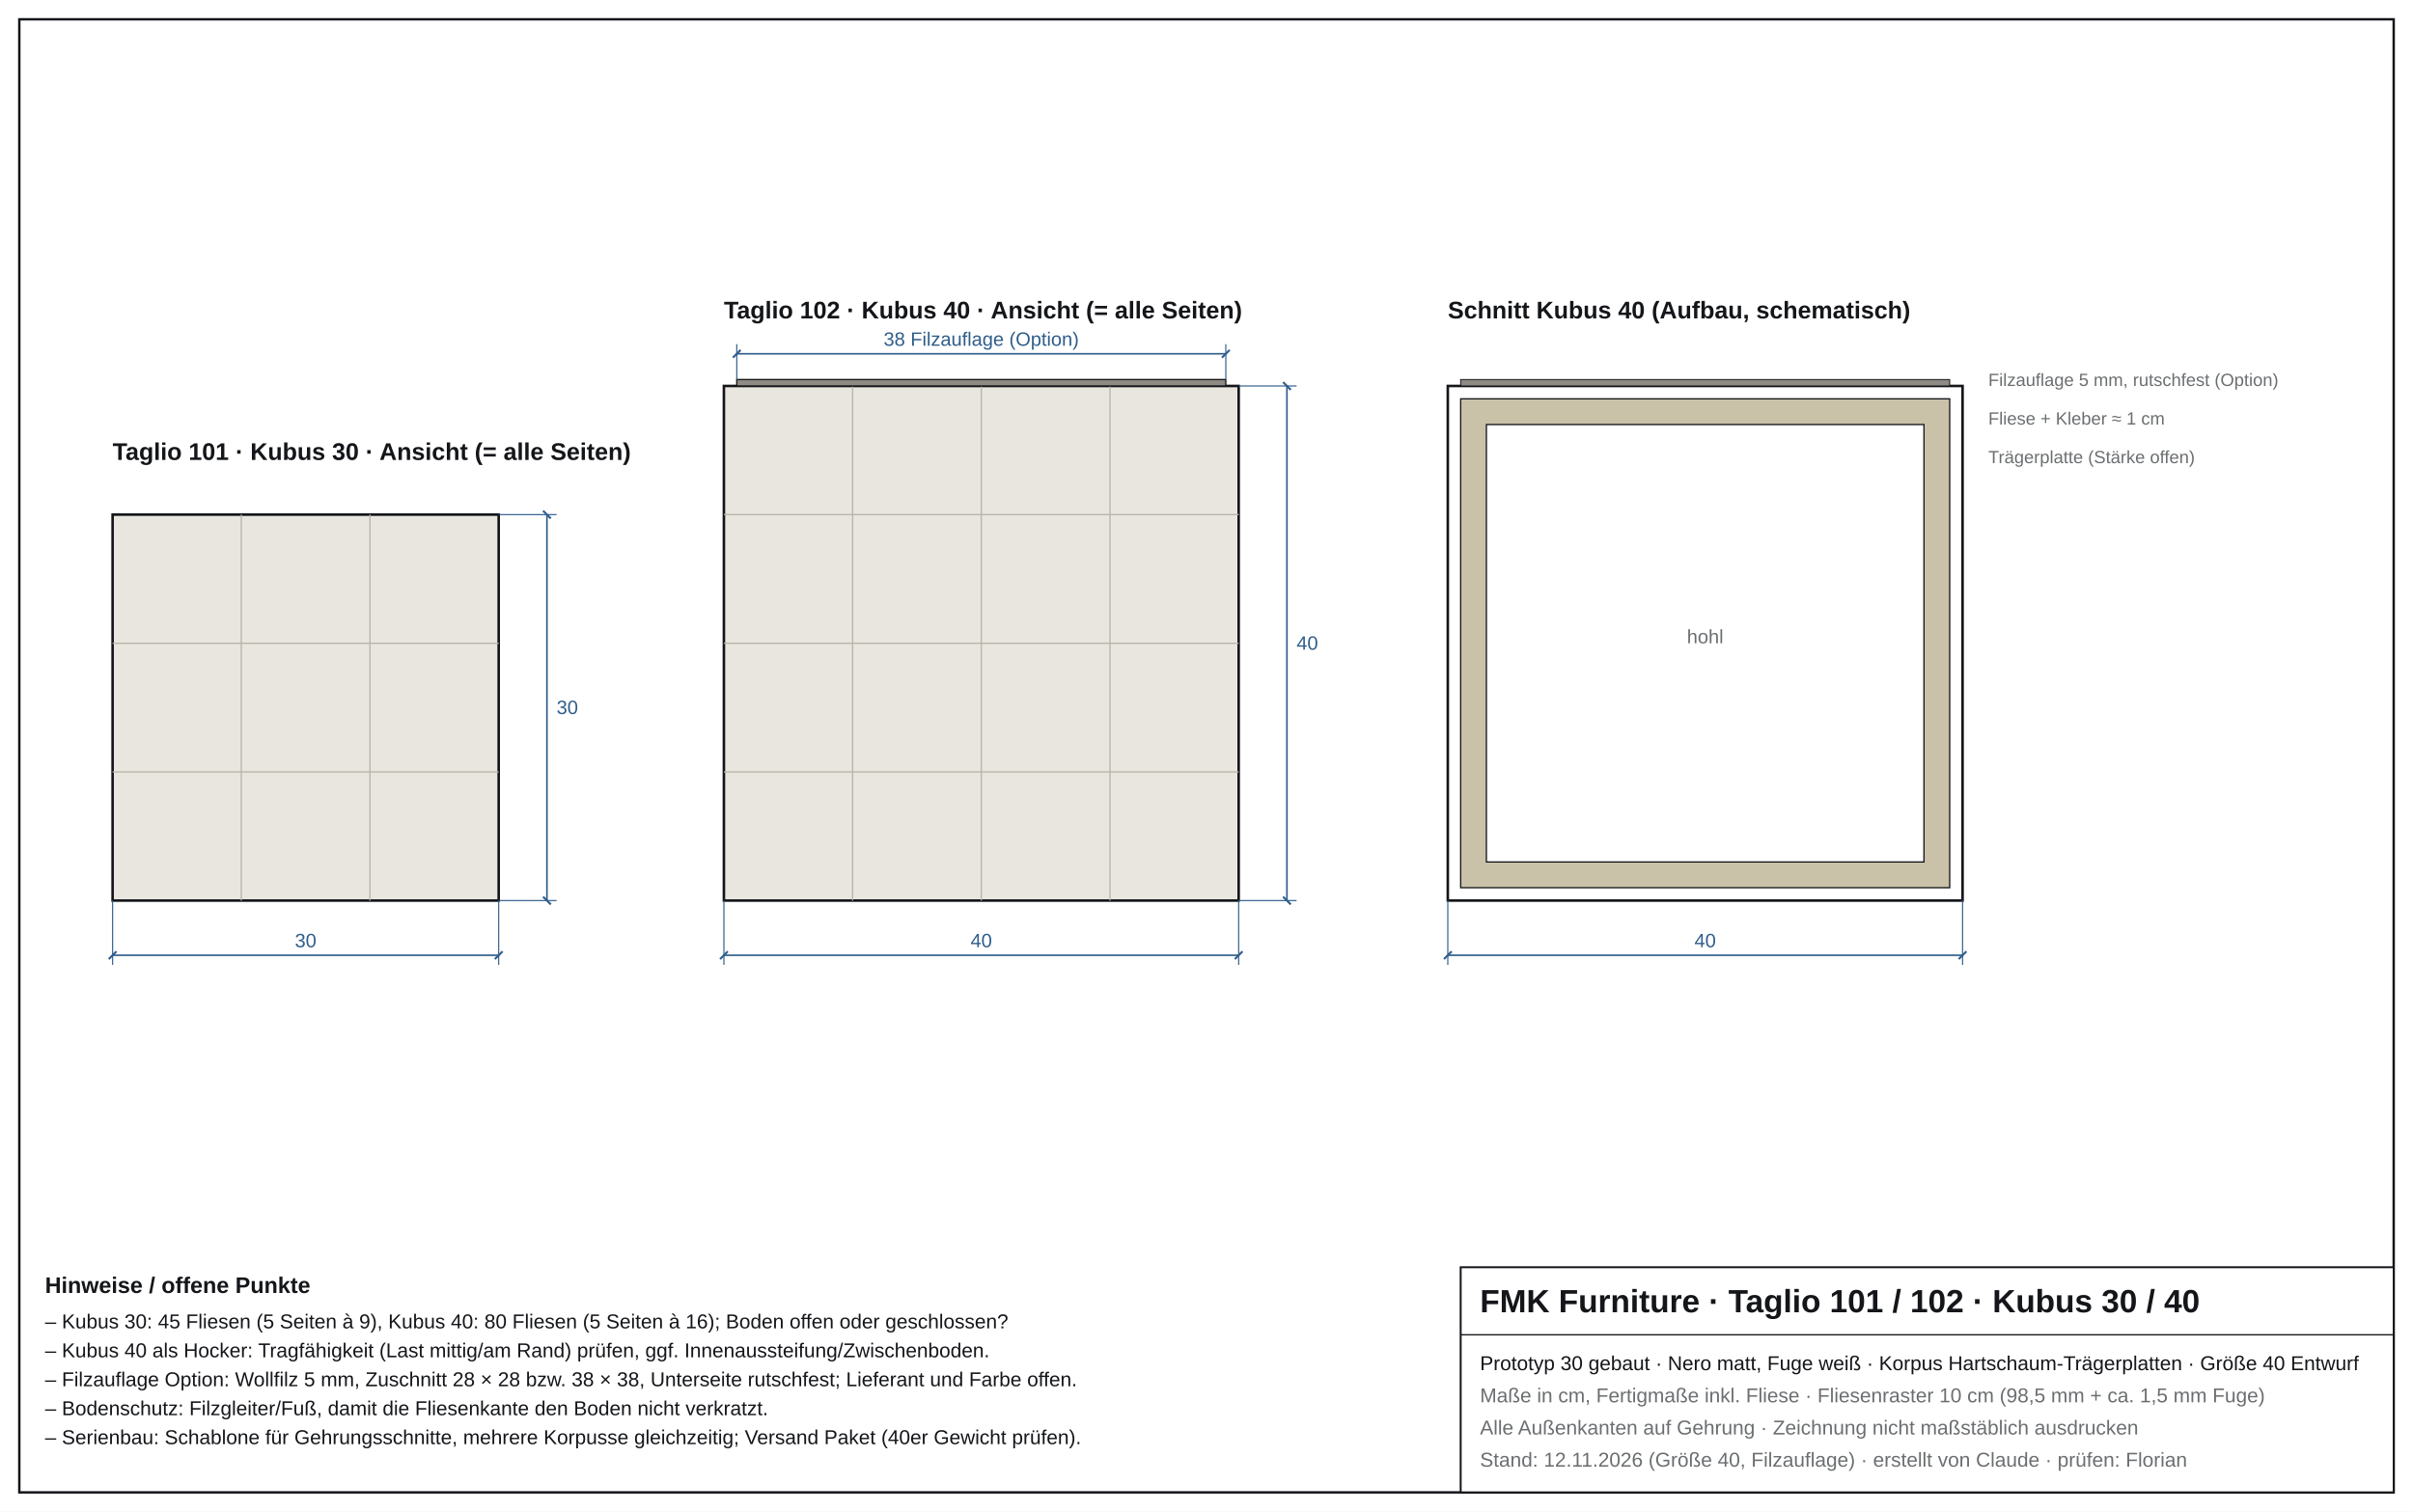
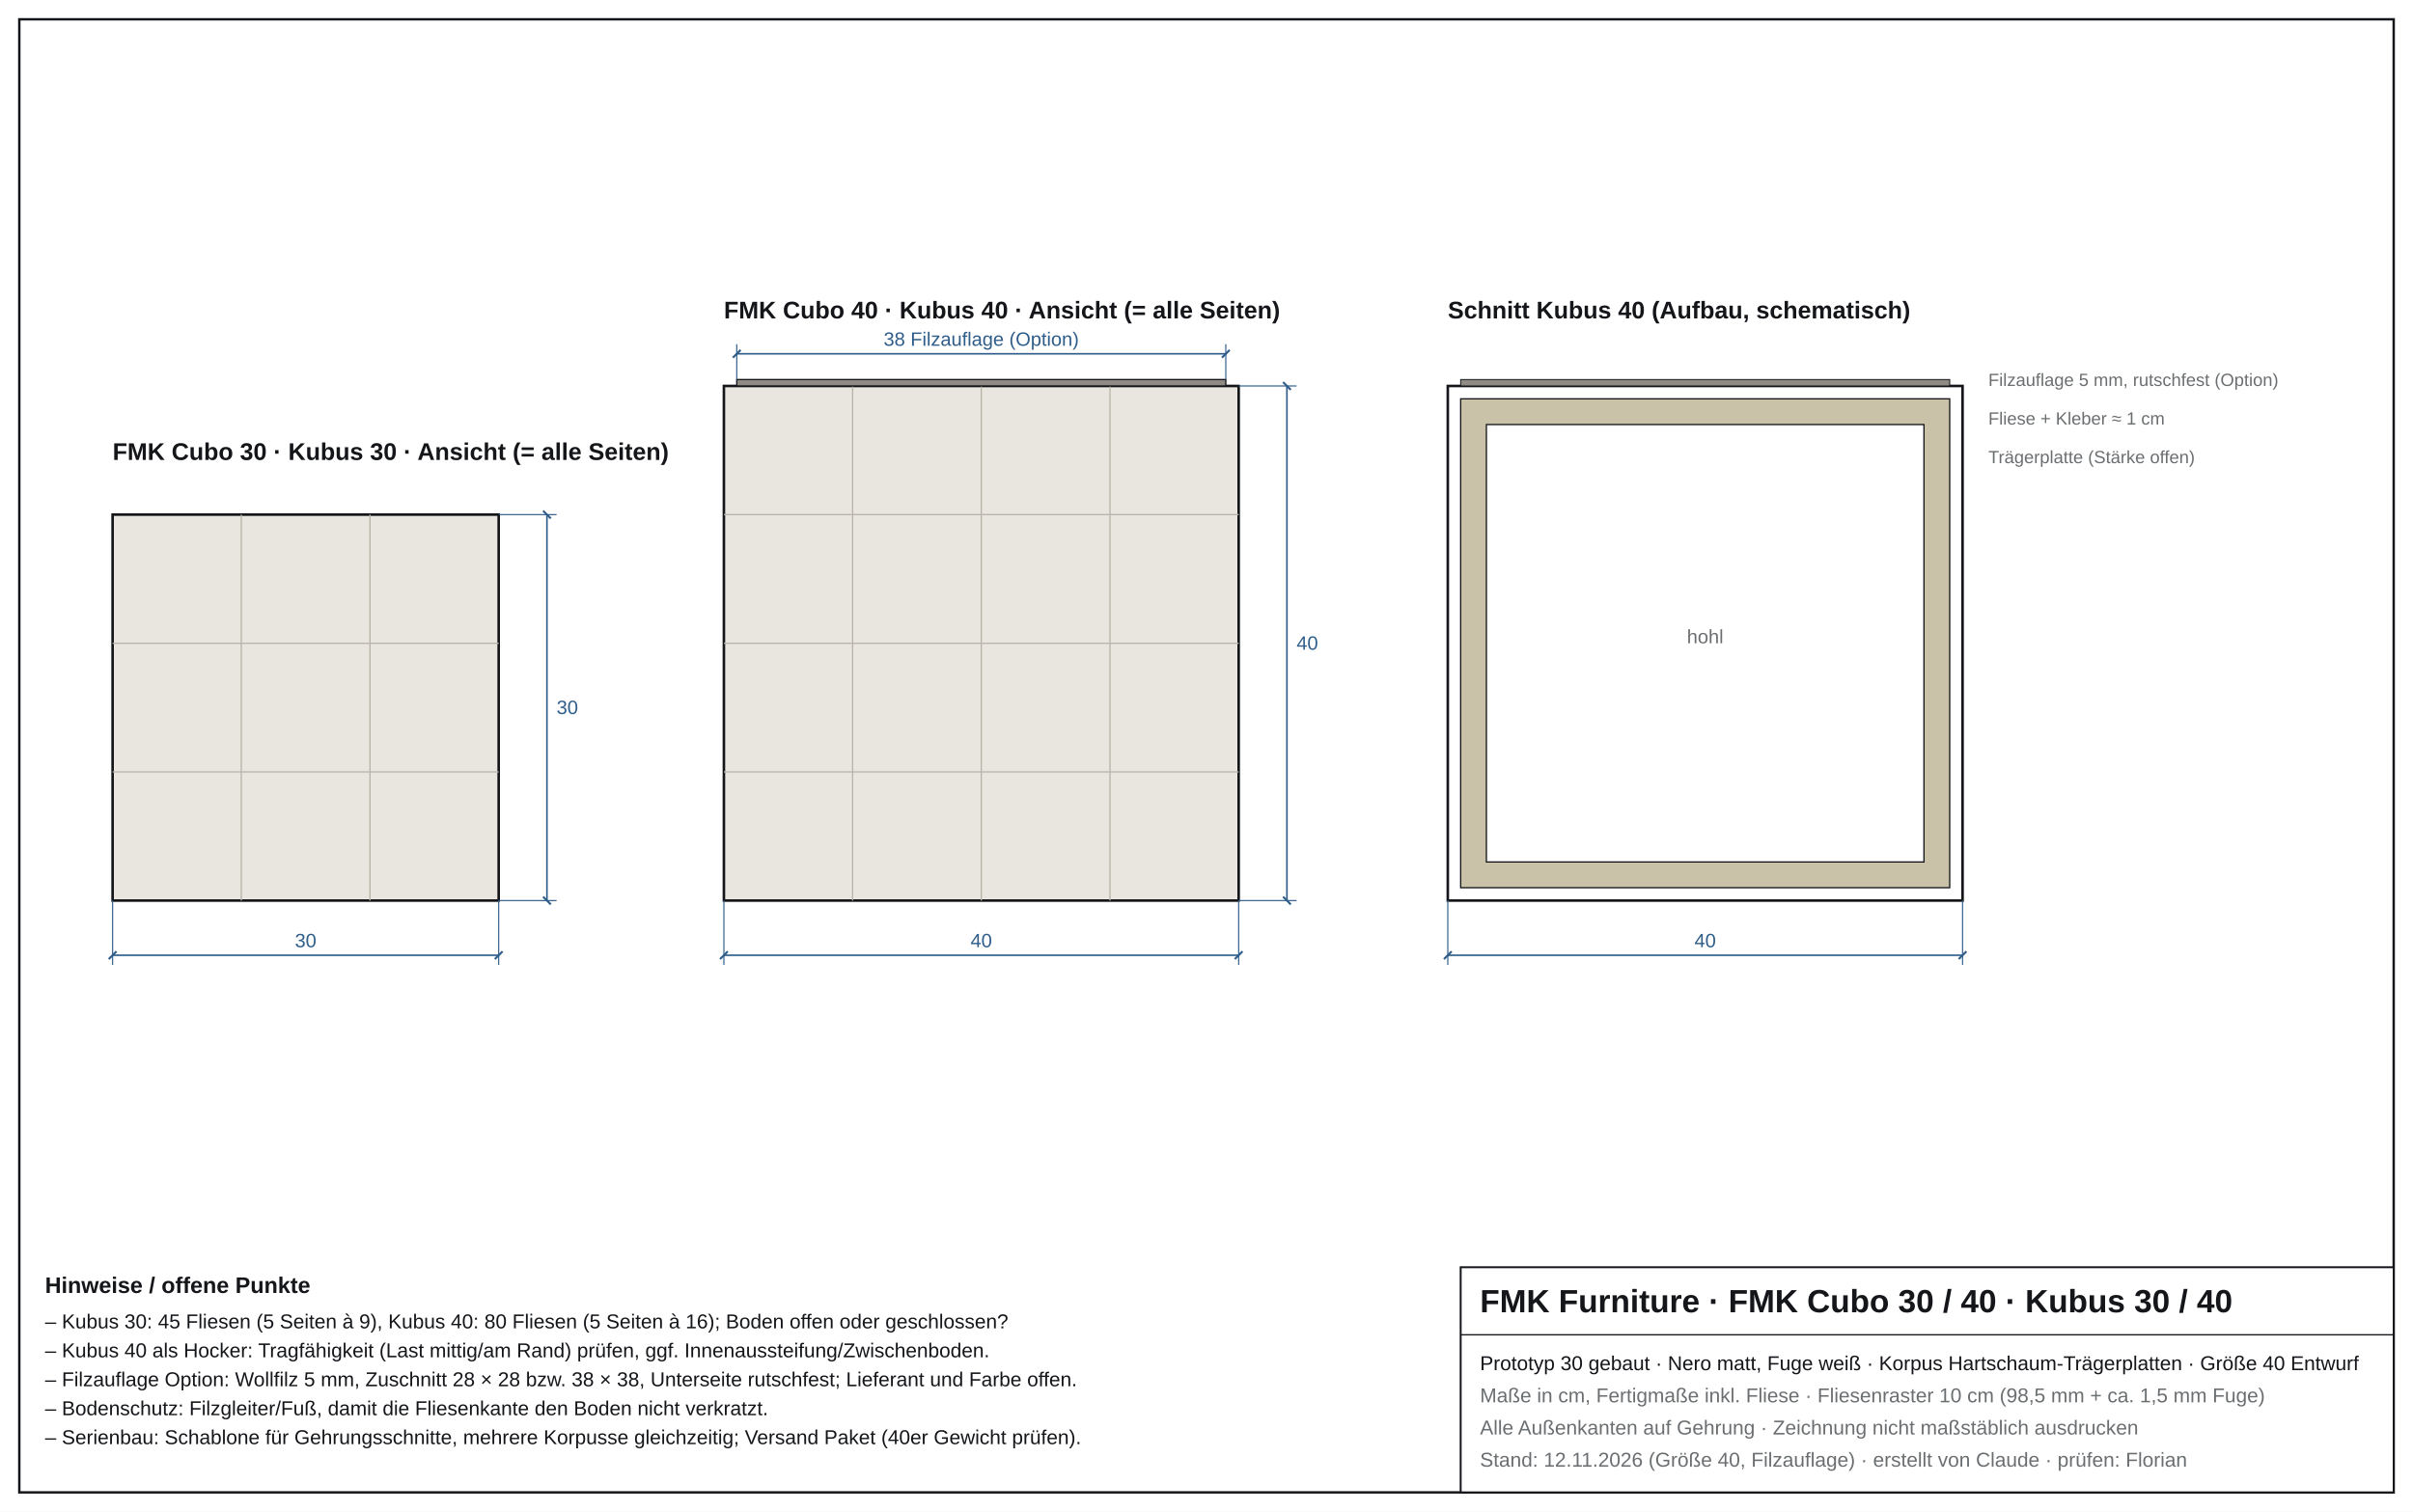
<svg xmlns="http://www.w3.org/2000/svg" viewBox="0 0 1500 940" width="1500" height="940" font-family="Arial, Helvetica, sans-serif">
  <defs>
    <marker id="tick" viewBox="0 0 10 10" refX="5" refY="5" markerWidth="8" markerHeight="8" orient="auto">
      <path d="M2 8 L8 2" stroke="#2F5D8A" stroke-width="1.6" />
    </marker>
    <pattern id="hatch" width="8" height="8" patternUnits="userSpaceOnUse" patternTransform="rotate(45)">
      <line x1="0" y1="0" x2="0" y2="8" stroke="#C9C1A8" stroke-width="2" />
    </pattern>
  </defs>
  <rect x="0" y="0" width="100%" height="100%" fill="#FFFFFF" />
  <rect x="12" y="12" width="1476" height="916" fill="none" stroke="#14161A" stroke-width="1.5" />
  <rect x="70.0" y="320.0" width="240.0" height="240.0" fill="#E9E6DF" stroke="#14161A" stroke-width="1.6" />
  <line x1="150.0" y1="560.0" x2="150.0" y2="320.0" stroke="#B8B4AA" stroke-width="0.8" />
  <line x1="230.0" y1="560.0" x2="230.0" y2="320.0" stroke="#B8B4AA" stroke-width="0.8" />
  <line x1="70.0" y1="480.0" x2="310.0" y2="480.0" stroke="#B8B4AA" stroke-width="0.8" />
  <line x1="70.0" y1="400.0" x2="310.0" y2="400.0" stroke="#B8B4AA" stroke-width="0.8" />
-   <text x="70.0" y="286.0" font-size="15" text-anchor="start" font-weight="bold" fill="#14161A">Taglio 101 · Kubus 30 · Ansicht (= alle Seiten)</text>
+   <text x="70.0" y="286.0" font-size="15" text-anchor="start" font-weight="bold" fill="#14161A">FMK Cubo 30 · Kubus 30 · Ansicht (= alle Seiten)</text>
  <line x1="70.0" y1="560.0" x2="70.0" y2="600.0" stroke="#2F5D8A" stroke-width="0.7" />
  <line x1="310.0" y1="560.0" x2="310.0" y2="600.0" stroke="#2F5D8A" stroke-width="0.7" />
  <line x1="70.0" y1="594.0" x2="310.0" y2="594.0" stroke="#2F5D8A" stroke-width="1" marker-start="url(#tick)" marker-end="url(#tick)" />
  <text x="190.0" y="589.0" font-size="12" text-anchor="middle" font-weight="normal" fill="#2F5D8A">30</text>
  <line x1="310.0" y1="560.0" x2="346.0" y2="560.0" stroke="#2F5D8A" stroke-width="0.7" />
  <line x1="310.0" y1="320.0" x2="346.0" y2="320.0" stroke="#2F5D8A" stroke-width="0.7" />
  <line x1="340.0" y1="560.0" x2="340.0" y2="320.0" stroke="#2F5D8A" stroke-width="1" marker-start="url(#tick)" marker-end="url(#tick)" />
  <text x="346.0" y="444.0" font-size="12" text-anchor="start" font-weight="normal" fill="#2F5D8A">30</text>
  <rect x="450.0" y="240.0" width="320.0" height="320.0" fill="#E9E6DF" stroke="#14161A" stroke-width="1.6" />
  <line x1="530.0" y1="560.0" x2="530.0" y2="240.0" stroke="#B8B4AA" stroke-width="0.8" />
  <line x1="610.0" y1="560.0" x2="610.0" y2="240.0" stroke="#B8B4AA" stroke-width="0.8" />
  <line x1="690.0" y1="560.0" x2="690.0" y2="240.0" stroke="#B8B4AA" stroke-width="0.8" />
  <line x1="450.0" y1="480.0" x2="770.0" y2="480.0" stroke="#B8B4AA" stroke-width="0.8" />
  <line x1="450.0" y1="400.0" x2="770.0" y2="400.0" stroke="#B8B4AA" stroke-width="0.8" />
  <line x1="450.0" y1="320.0" x2="770.0" y2="320.0" stroke="#B8B4AA" stroke-width="0.8" />
  <rect x="458.0" y="236.0" width="304.0" height="4.0" fill="#8F8A83" stroke="#14161A" stroke-width="0.8" />
-   <text x="450.0" y="198.0" font-size="15" text-anchor="start" font-weight="bold" fill="#14161A">Taglio 102 · Kubus 40 · Ansicht (= alle Seiten)</text>
+   <text x="450.0" y="198.0" font-size="15" text-anchor="start" font-weight="bold" fill="#14161A">FMK Cubo 40 · Kubus 40 · Ansicht (= alle Seiten)</text>
  <line x1="450.0" y1="560.0" x2="450.0" y2="600.0" stroke="#2F5D8A" stroke-width="0.7" />
  <line x1="770.0" y1="560.0" x2="770.0" y2="600.0" stroke="#2F5D8A" stroke-width="0.7" />
  <line x1="450.0" y1="594.0" x2="770.0" y2="594.0" stroke="#2F5D8A" stroke-width="1" marker-start="url(#tick)" marker-end="url(#tick)" />
  <text x="610.0" y="589.0" font-size="12" text-anchor="middle" font-weight="normal" fill="#2F5D8A">40</text>
  <line x1="770.0" y1="560.0" x2="806.0" y2="560.0" stroke="#2F5D8A" stroke-width="0.7" />
  <line x1="770.0" y1="240.0" x2="806.0" y2="240.0" stroke="#2F5D8A" stroke-width="0.7" />
  <line x1="800.0" y1="560.0" x2="800.0" y2="240.0" stroke="#2F5D8A" stroke-width="1" marker-start="url(#tick)" marker-end="url(#tick)" />
  <text x="806.0" y="404.0" font-size="12" text-anchor="start" font-weight="normal" fill="#2F5D8A">40</text>
  <line x1="458.0" y1="236.0" x2="458.0" y2="214.0" stroke="#2F5D8A" stroke-width="0.7" />
  <line x1="762.0" y1="236.0" x2="762.0" y2="214.0" stroke="#2F5D8A" stroke-width="0.7" />
  <line x1="458.0" y1="220.0" x2="762.0" y2="220.0" stroke="#2F5D8A" stroke-width="1" marker-start="url(#tick)" marker-end="url(#tick)" />
  <text x="610.0" y="215.0" font-size="12" text-anchor="middle" font-weight="normal" fill="#2F5D8A">38 Filzauflage (Option)</text>
  <rect x="900.0" y="240.0" width="320.0" height="320.0" fill="#FFFFFF" stroke="#14161A" stroke-width="1.6" />
  <rect x="908.0" y="248.0" width="304.0" height="304.0" fill="#C9C1A8" stroke="#14161A" stroke-width="0.8" />
  <rect x="924.0" y="264.0" width="272.0" height="272.0" fill="#FFFFFF" stroke="#14161A" stroke-width="0.8" />
  <rect x="908.0" y="236.0" width="304.0" height="4.0" fill="#8F8A83" stroke="#14161A" stroke-width="0.6" />
  <text x="900.0" y="198.0" font-size="15" text-anchor="start" font-weight="bold" fill="#14161A">Schnitt Kubus 40 (Aufbau, schematisch)</text>
  <line x1="900.0" y1="560.0" x2="900.0" y2="600.0" stroke="#2F5D8A" stroke-width="0.7" />
  <line x1="1220.0" y1="560.0" x2="1220.0" y2="600.0" stroke="#2F5D8A" stroke-width="0.7" />
  <line x1="900.0" y1="594.0" x2="1220.0" y2="594.0" stroke="#2F5D8A" stroke-width="1" marker-start="url(#tick)" marker-end="url(#tick)" />
  <text x="1060.0" y="589.0" font-size="12" text-anchor="middle" font-weight="normal" fill="#2F5D8A">40</text>
  <text x="1060.0" y="400.0" font-size="12" text-anchor="middle" font-weight="normal" fill="#6B6E70">hohl</text>
  <text x="1236.0" y="240.0" font-size="11" text-anchor="start" font-weight="normal" fill="#6B6E70">Filzauflage 5 mm, rutschfest (Option)</text>
  <text x="1236.0" y="264.0" font-size="11" text-anchor="start" font-weight="normal" fill="#6B6E70">Fliese + Kleber ≈ 1 cm</text>
  <text x="1236.0" y="288.0" font-size="11" text-anchor="start" font-weight="normal" fill="#6B6E70">Trägerplatte (Stärke offen)</text>
  <rect x="908" y="788" width="580" height="140" fill="#FFFFFF" stroke="#14161A" stroke-width="1.2" />
  <line x1="908" y1="830" x2="1488" y2="830" stroke="#14161A" stroke-width="0.8" />
-   <text x="920" y="816" font-size="20" font-weight="bold" fill="#14161A">FMK Furniture · Taglio 101 / 102 · Kubus 30 / 40</text>
+   <text x="920" y="816" font-size="20" font-weight="bold" fill="#14161A">FMK Furniture · FMK Cubo 30 / 40 · Kubus 30 / 40</text>
  <text x="920" y="852" font-size="12.5" fill="#14161A">Prototyp 30 gebaut · Nero matt, Fuge weiß · Korpus Hartschaum-Trägerplatten · Größe 40 Entwurf</text>
  <text x="920" y="872" font-size="12.5" fill="#6B6E70">Maße in cm, Fertigmaße inkl. Fliese · Fliesenraster 10 cm (98,5 mm + ca. 1,5 mm Fuge)</text>
  <text x="920" y="892" font-size="12.5" fill="#6B6E70">Alle Außenkanten auf Gehrung · Zeichnung nicht maßstäblich ausdrucken</text>
  <text x="920" y="912" font-size="12.5" fill="#6B6E70">Stand: 12.11.2026 (Größe 40, Filzauflage) · erstellt von Claude · prüfen: Florian</text>
  <text x="28" y="804" font-size="14" font-weight="bold" fill="#14161A">Hinweise / offene Punkte</text>
  <text x="28" y="826" font-size="12.5" fill="#14161A">– Kubus 30: 45 Fliesen (5 Seiten à 9), Kubus 40: 80 Fliesen (5 Seiten à 16); Boden offen oder geschlossen?</text>
  <text x="28" y="844" font-size="12.5" fill="#14161A">– Kubus 40 als Hocker: Tragfähigkeit (Last mittig/am Rand) prüfen, ggf. Innenaussteifung/Zwischenboden.</text>
  <text x="28" y="862" font-size="12.5" fill="#14161A">– Filzauflage Option: Wollfilz 5 mm, Zuschnitt 28 × 28 bzw. 38 × 38, Unterseite rutschfest; Lieferant und Farbe offen.</text>
  <text x="28" y="880" font-size="12.5" fill="#14161A">– Bodenschutz: Filzgleiter/Fuß, damit die Fliesenkante den Boden nicht verkratzt.</text>
  <text x="28" y="898" font-size="12.5" fill="#14161A">– Serienbau: Schablone für Gehrungsschnitte, mehrere Korpusse gleichzeitig; Versand Paket (40er Gewicht prüfen).</text>
</svg>
